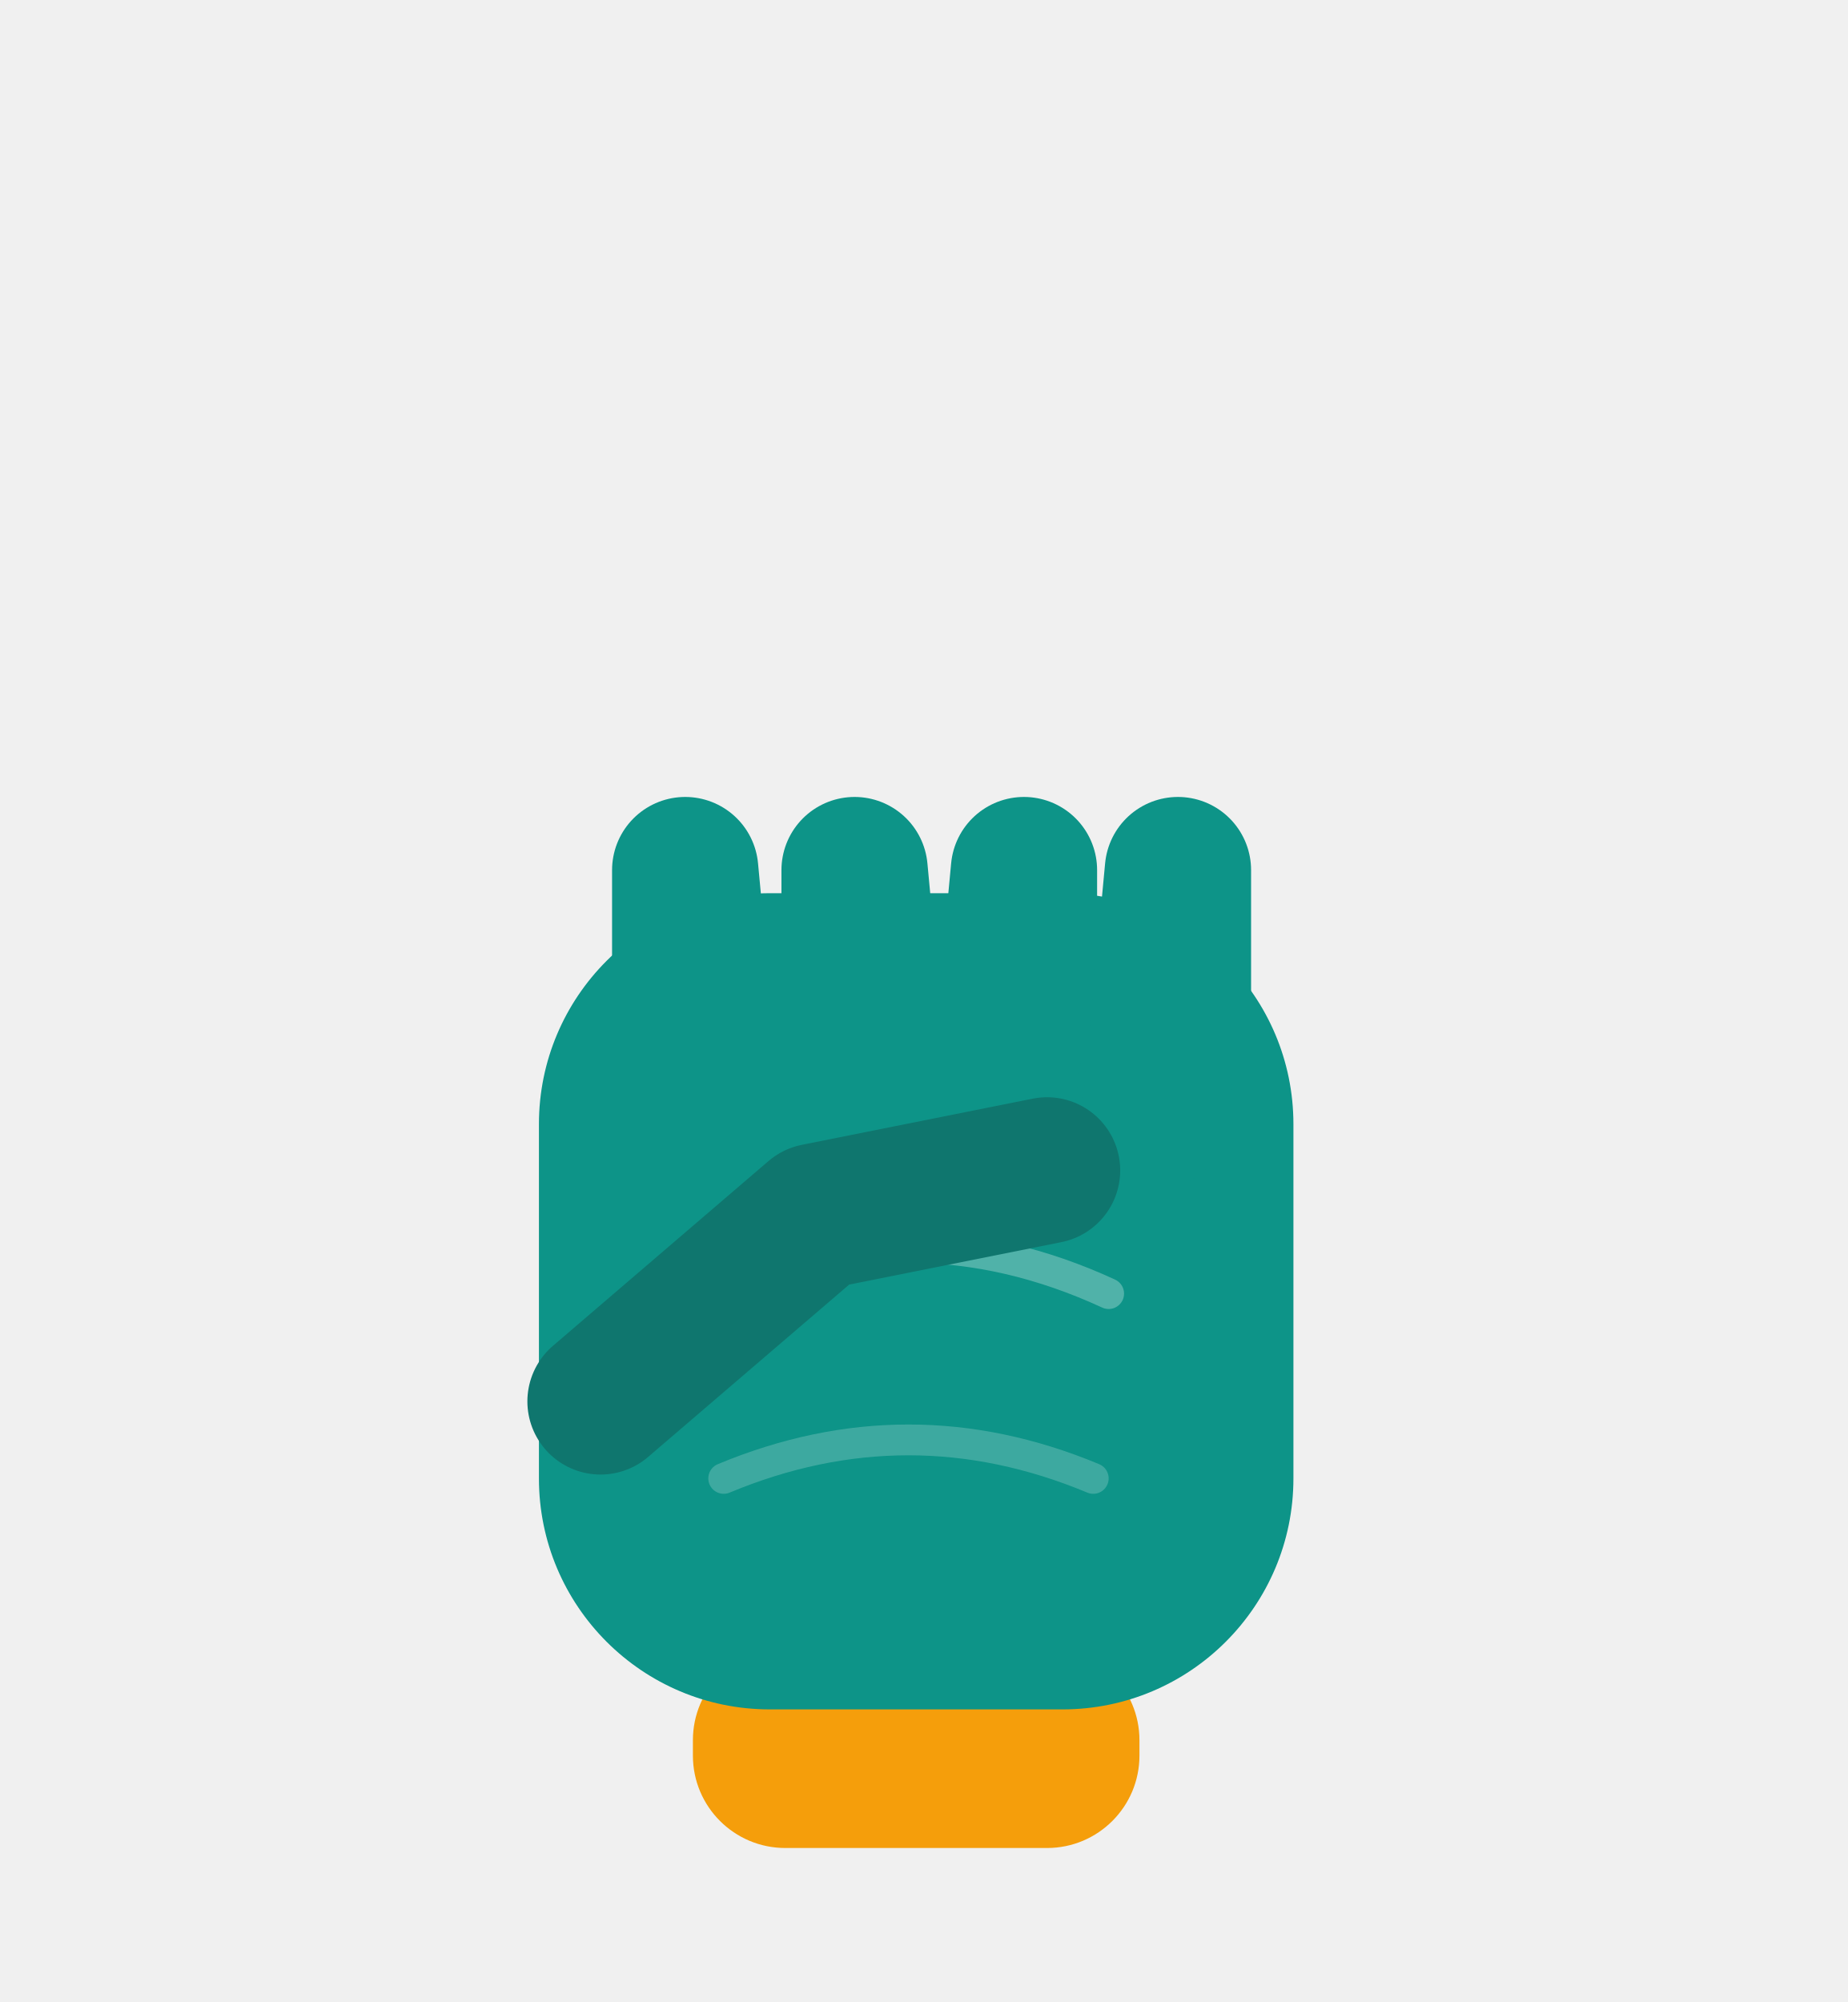
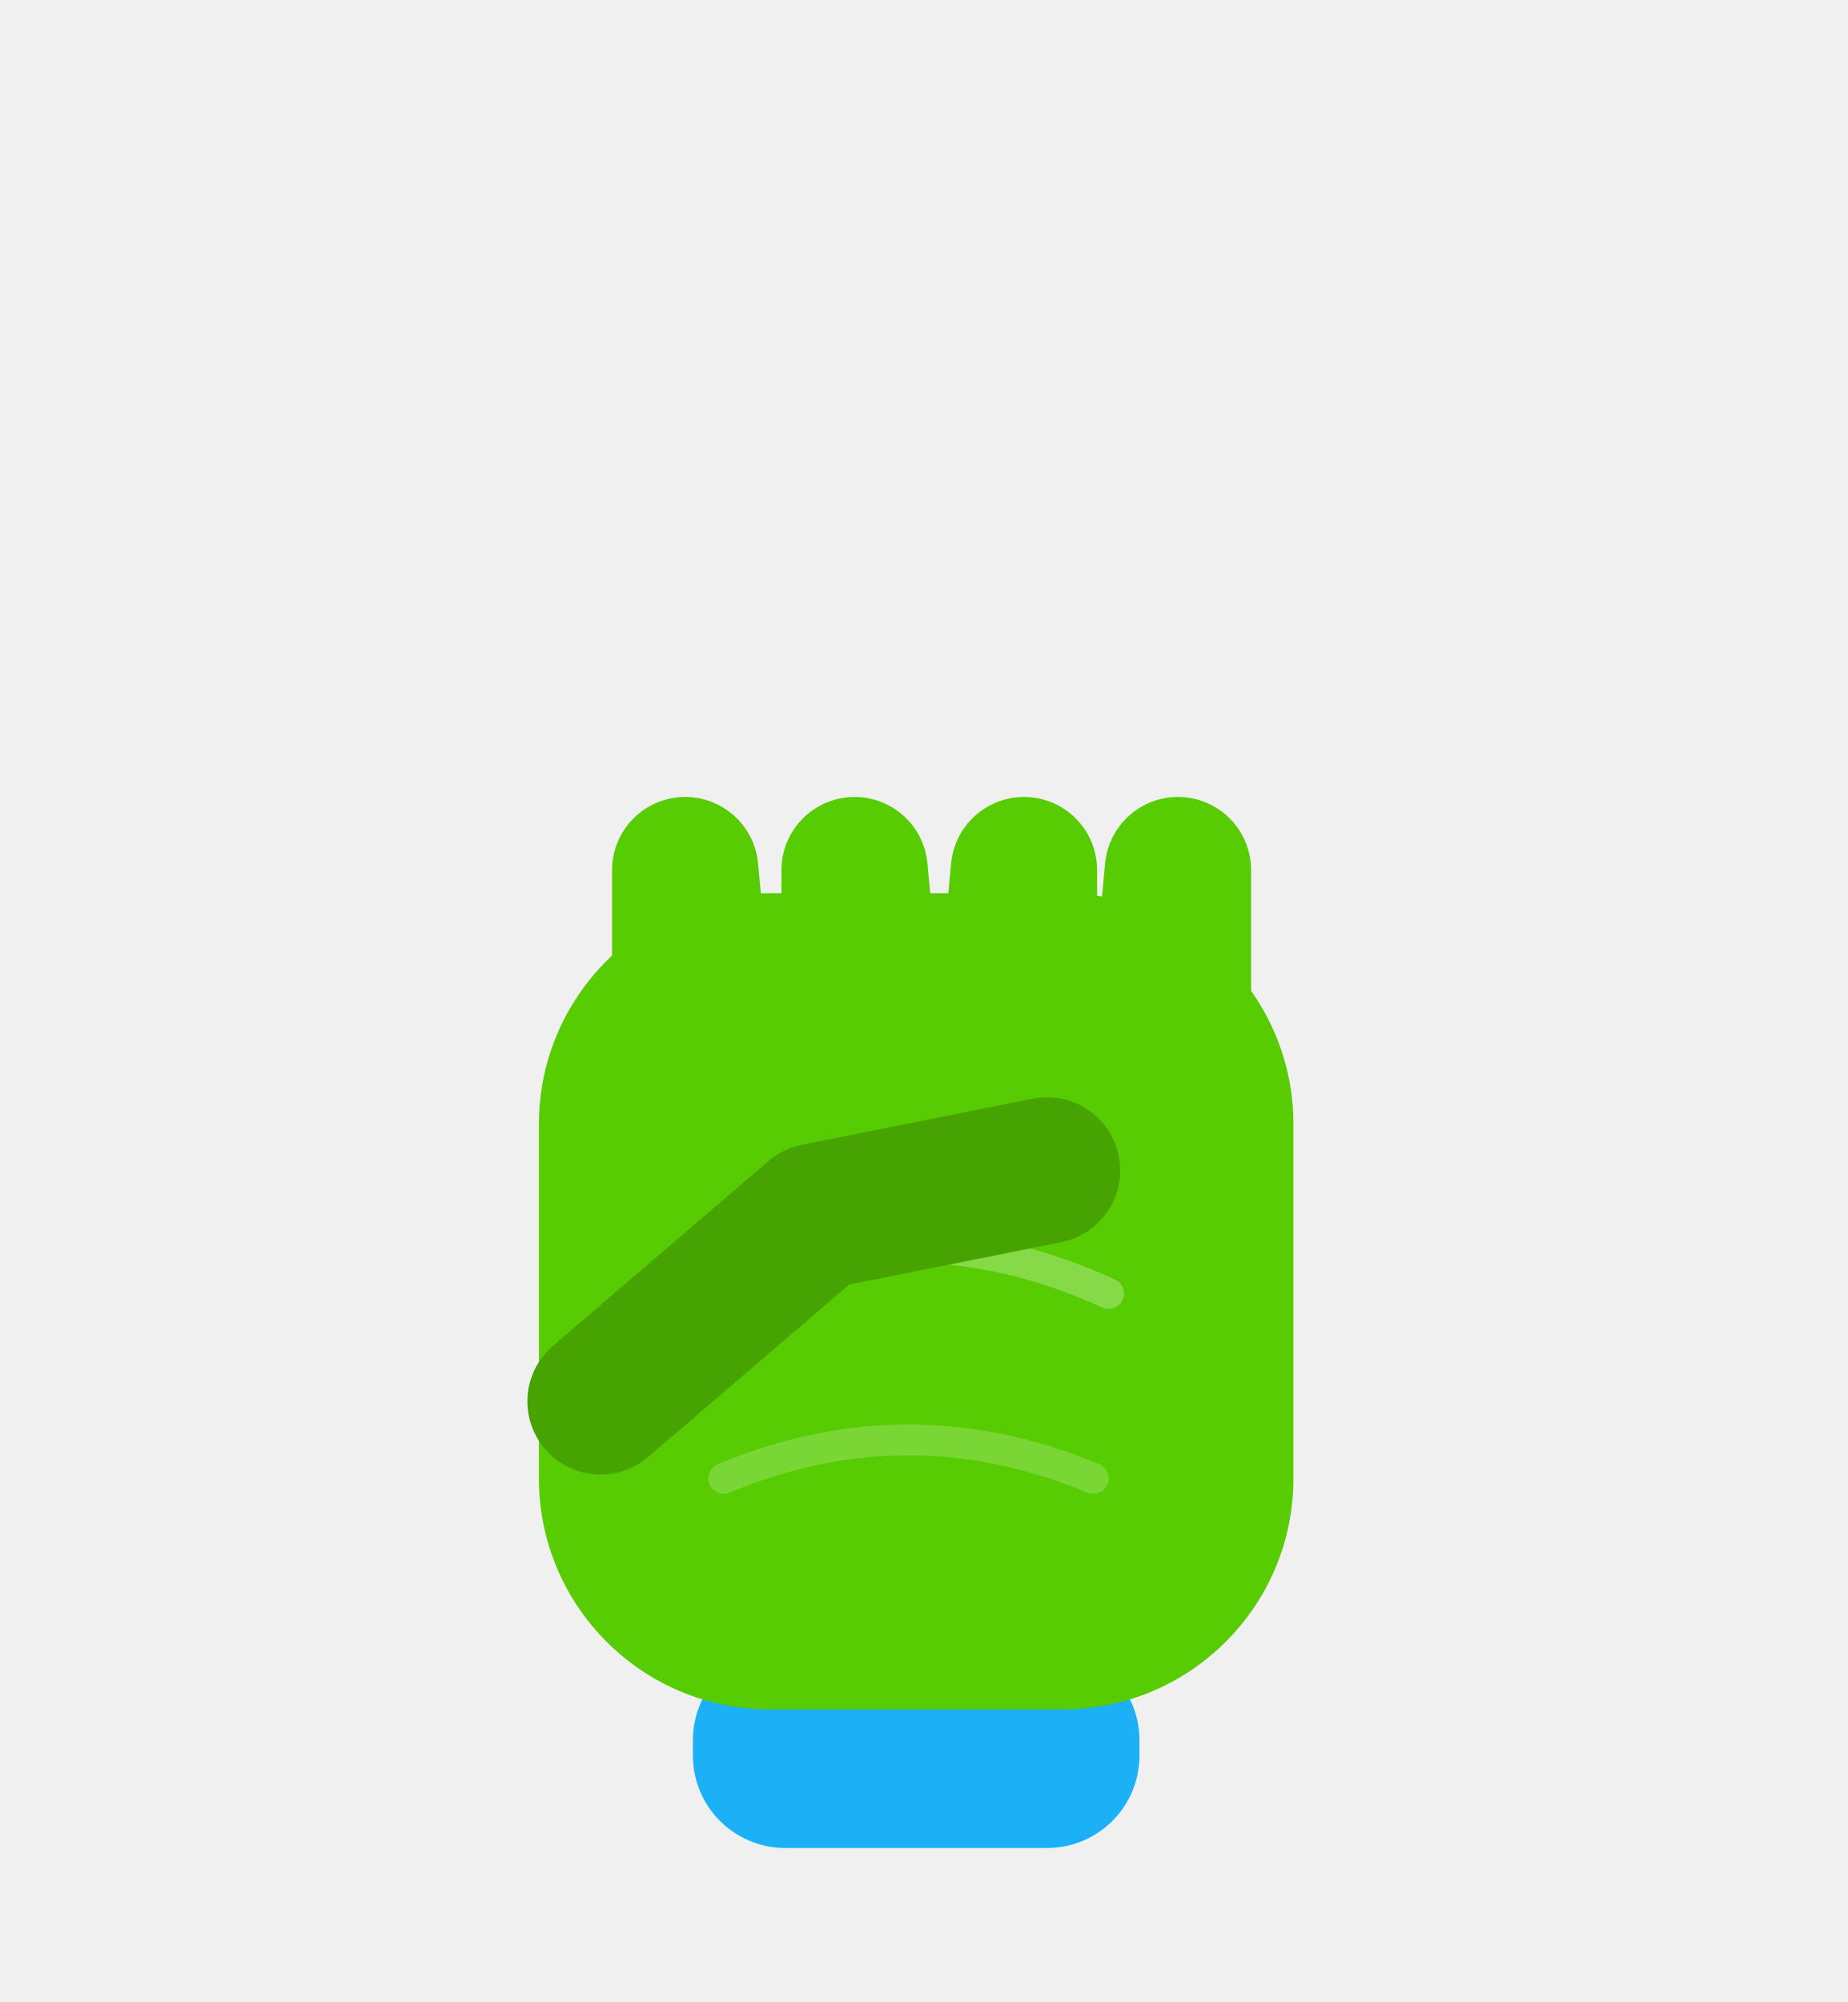
<svg xmlns="http://www.w3.org/2000/svg" viewBox="0 0 240 260" role="img" aria-label="Hand shape for N">
  <g transform="">
    <g transform="">
-       <rect x="90" y="214" width="58" height="26" rx="12" fill="#F59E0B" />
-       <rect x="70" y="116" width="98" height="106" rx="30" fill="#0D9488" />
+       <rect x="90" y="214" width="58" height="26" rx="12" fill="#1CB0F6" />
+       <rect x="70" y="116" width="98" height="106" rx="30" fill="#58CC02" />
      <path d="M 92 168 Q 118 156 144 168" fill="none" stroke="#FFFFFF" stroke-opacity="0.28" stroke-width="4" stroke-linecap="round" />
      <path d="M 94 192 Q 118 182 142 192" fill="none" stroke="#FFFFFF" stroke-opacity="0.2" stroke-width="4" stroke-linecap="round" />
-       <path d="M 89 132 L 89 113 L 92 145" fill="none" stroke="#0D9488" stroke-width="19" stroke-linecap="round" stroke-linejoin="round" />
-       <path d="M 111 132 L 111 113 L 114 145" fill="none" stroke="#0D9488" stroke-width="19" stroke-linecap="round" stroke-linejoin="round" />
-       <path d="M 133 132 L 133 113 L 130 145" fill="none" stroke="#0D9488" stroke-width="19" stroke-linecap="round" stroke-linejoin="round" />
-       <path d="M 153 132 L 153 113 L 150 145" fill="none" stroke="#0D9488" stroke-width="19" stroke-linecap="round" stroke-linejoin="round" />
-       <path d="M 78 182 L 106 158 L 136 152" fill="none" stroke="#0F766E" stroke-width="19" stroke-linecap="round" stroke-linejoin="round" />
+       <path d="M 89 132 L 89 113 L 92 145" fill="none" stroke="#58CC02" stroke-width="19" stroke-linecap="round" stroke-linejoin="round" />
+       <path d="M 111 132 L 111 113 L 114 145" fill="none" stroke="#58CC02" stroke-width="19" stroke-linecap="round" stroke-linejoin="round" />
+       <path d="M 133 132 L 133 113 L 130 145" fill="none" stroke="#58CC02" stroke-width="19" stroke-linecap="round" stroke-linejoin="round" />
+       <path d="M 153 132 L 153 113 L 150 145" fill="none" stroke="#58CC02" stroke-width="19" stroke-linecap="round" stroke-linejoin="round" />
+       <path d="M 78 182 L 106 158 L 136 152" fill="none" stroke="#46A302" stroke-width="19" stroke-linecap="round" stroke-linejoin="round" />
    </g>
  </g>
</svg>
